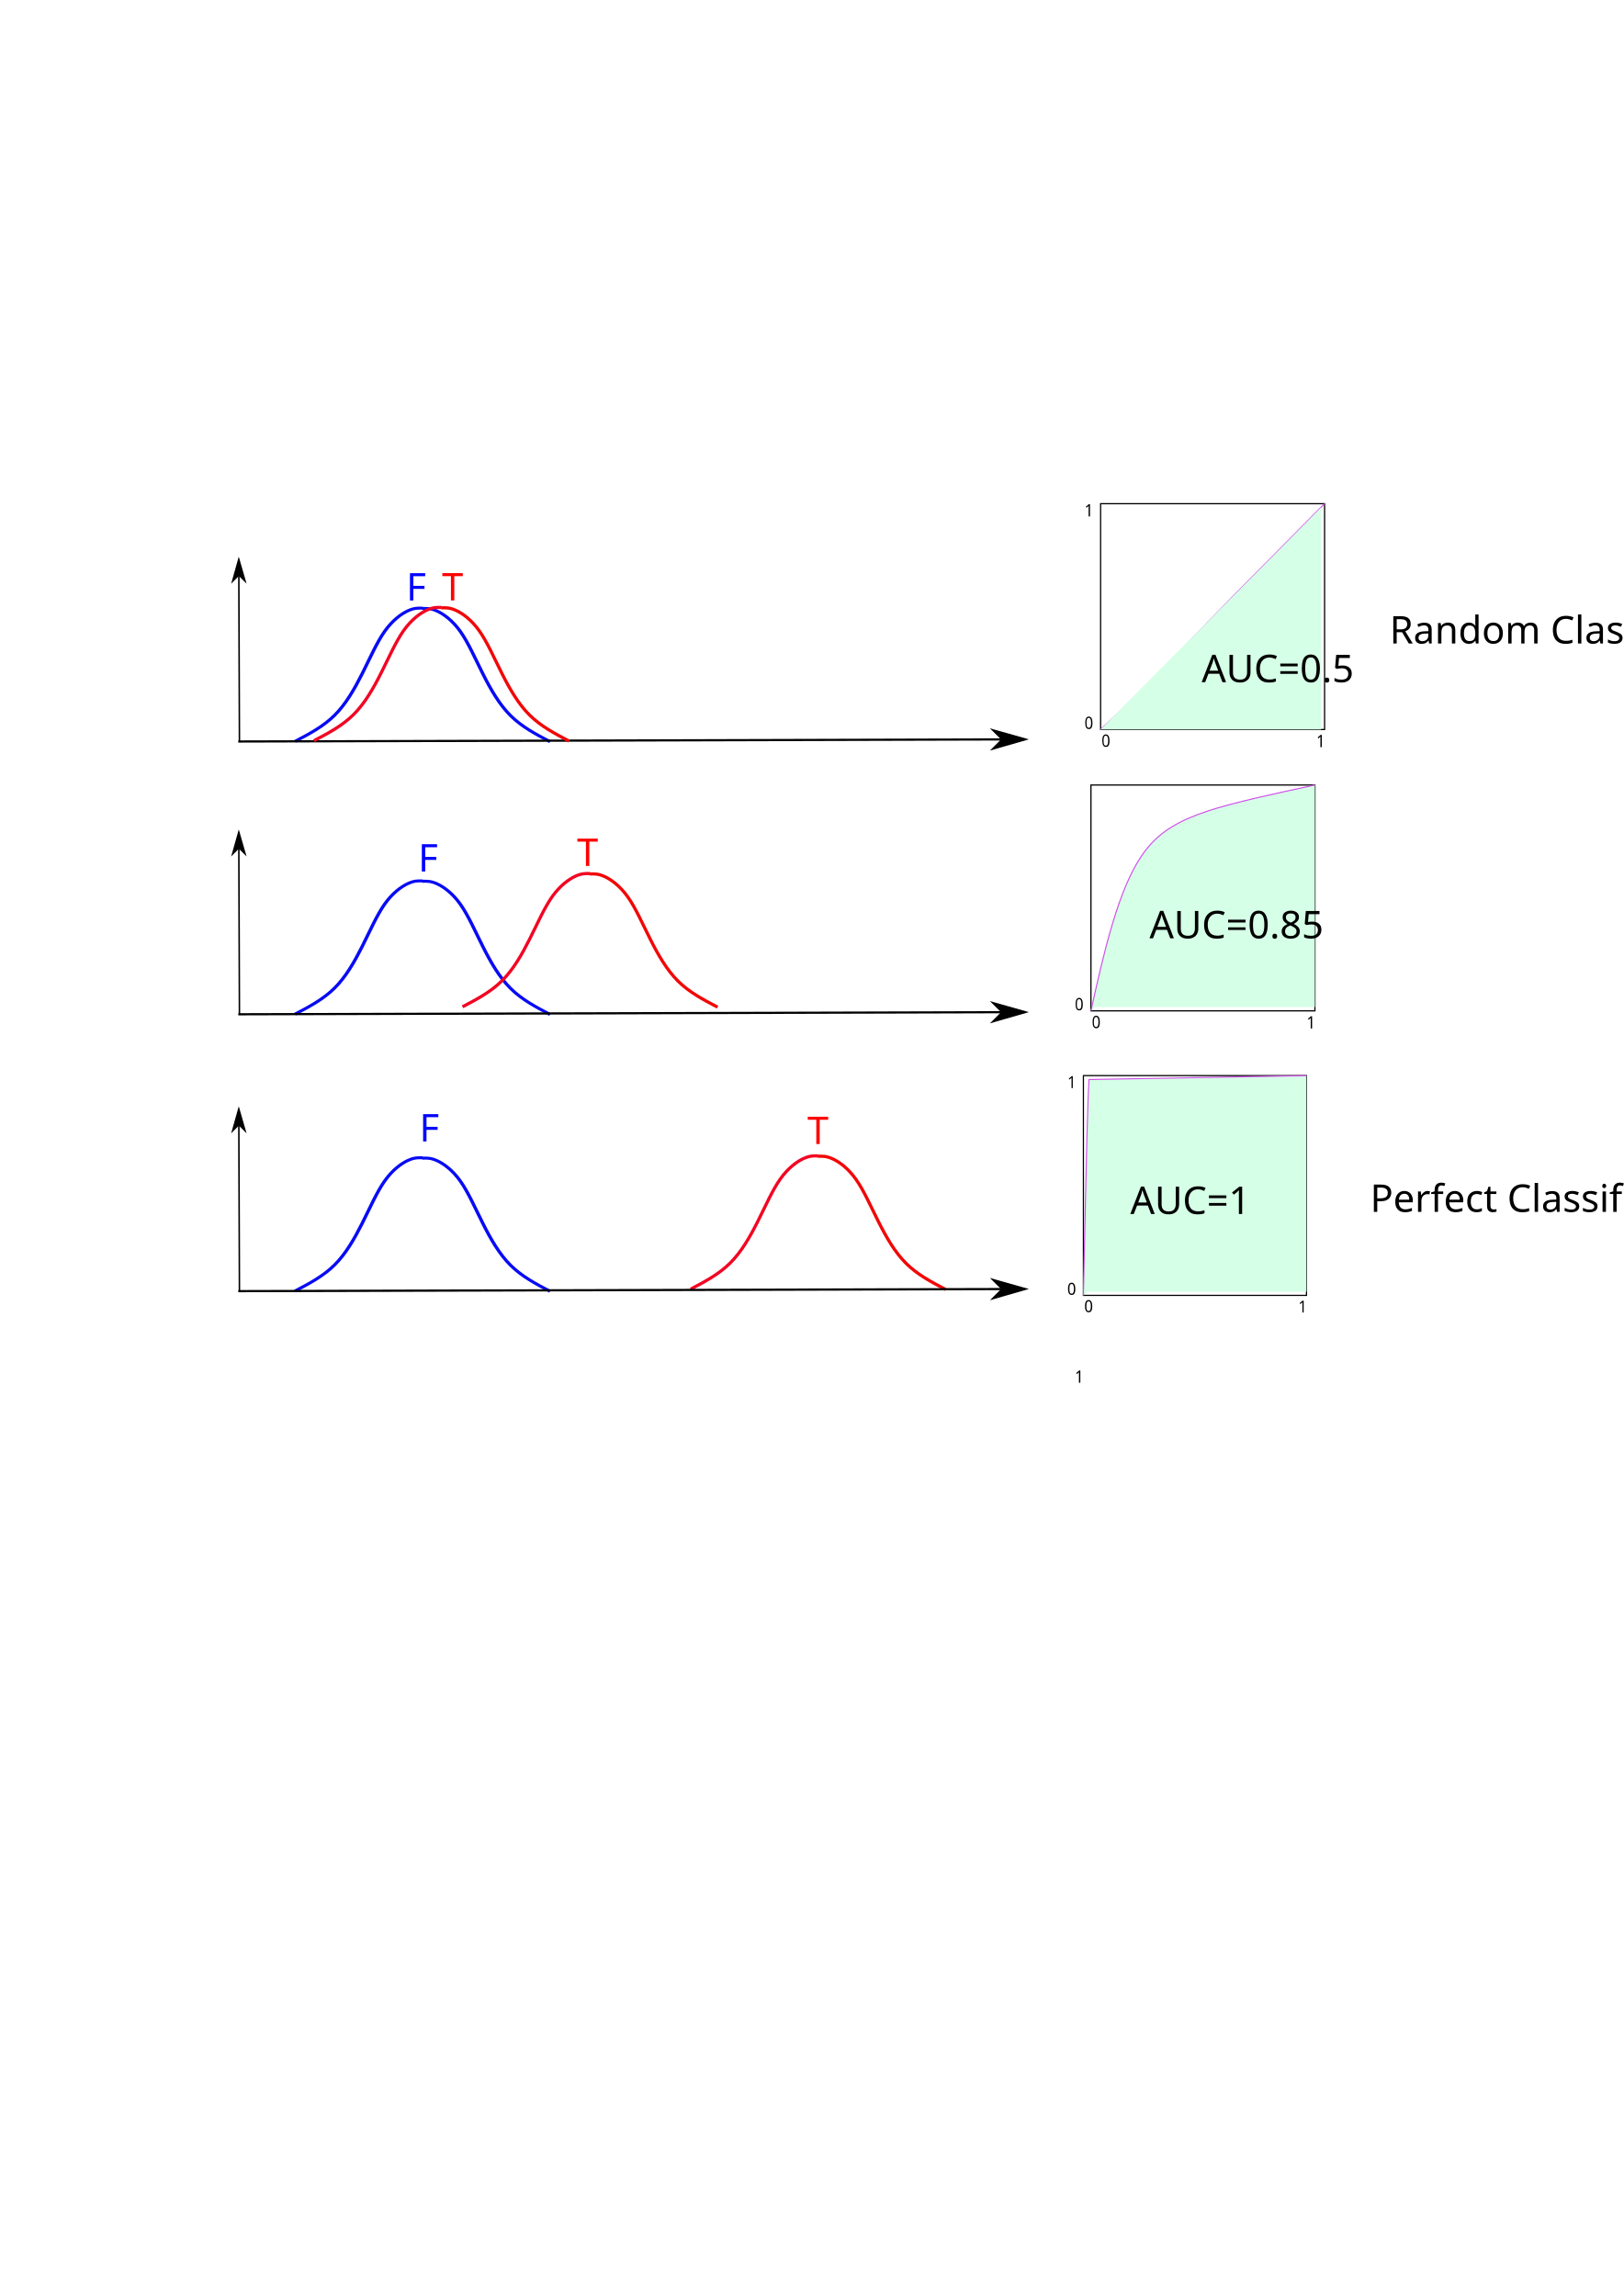
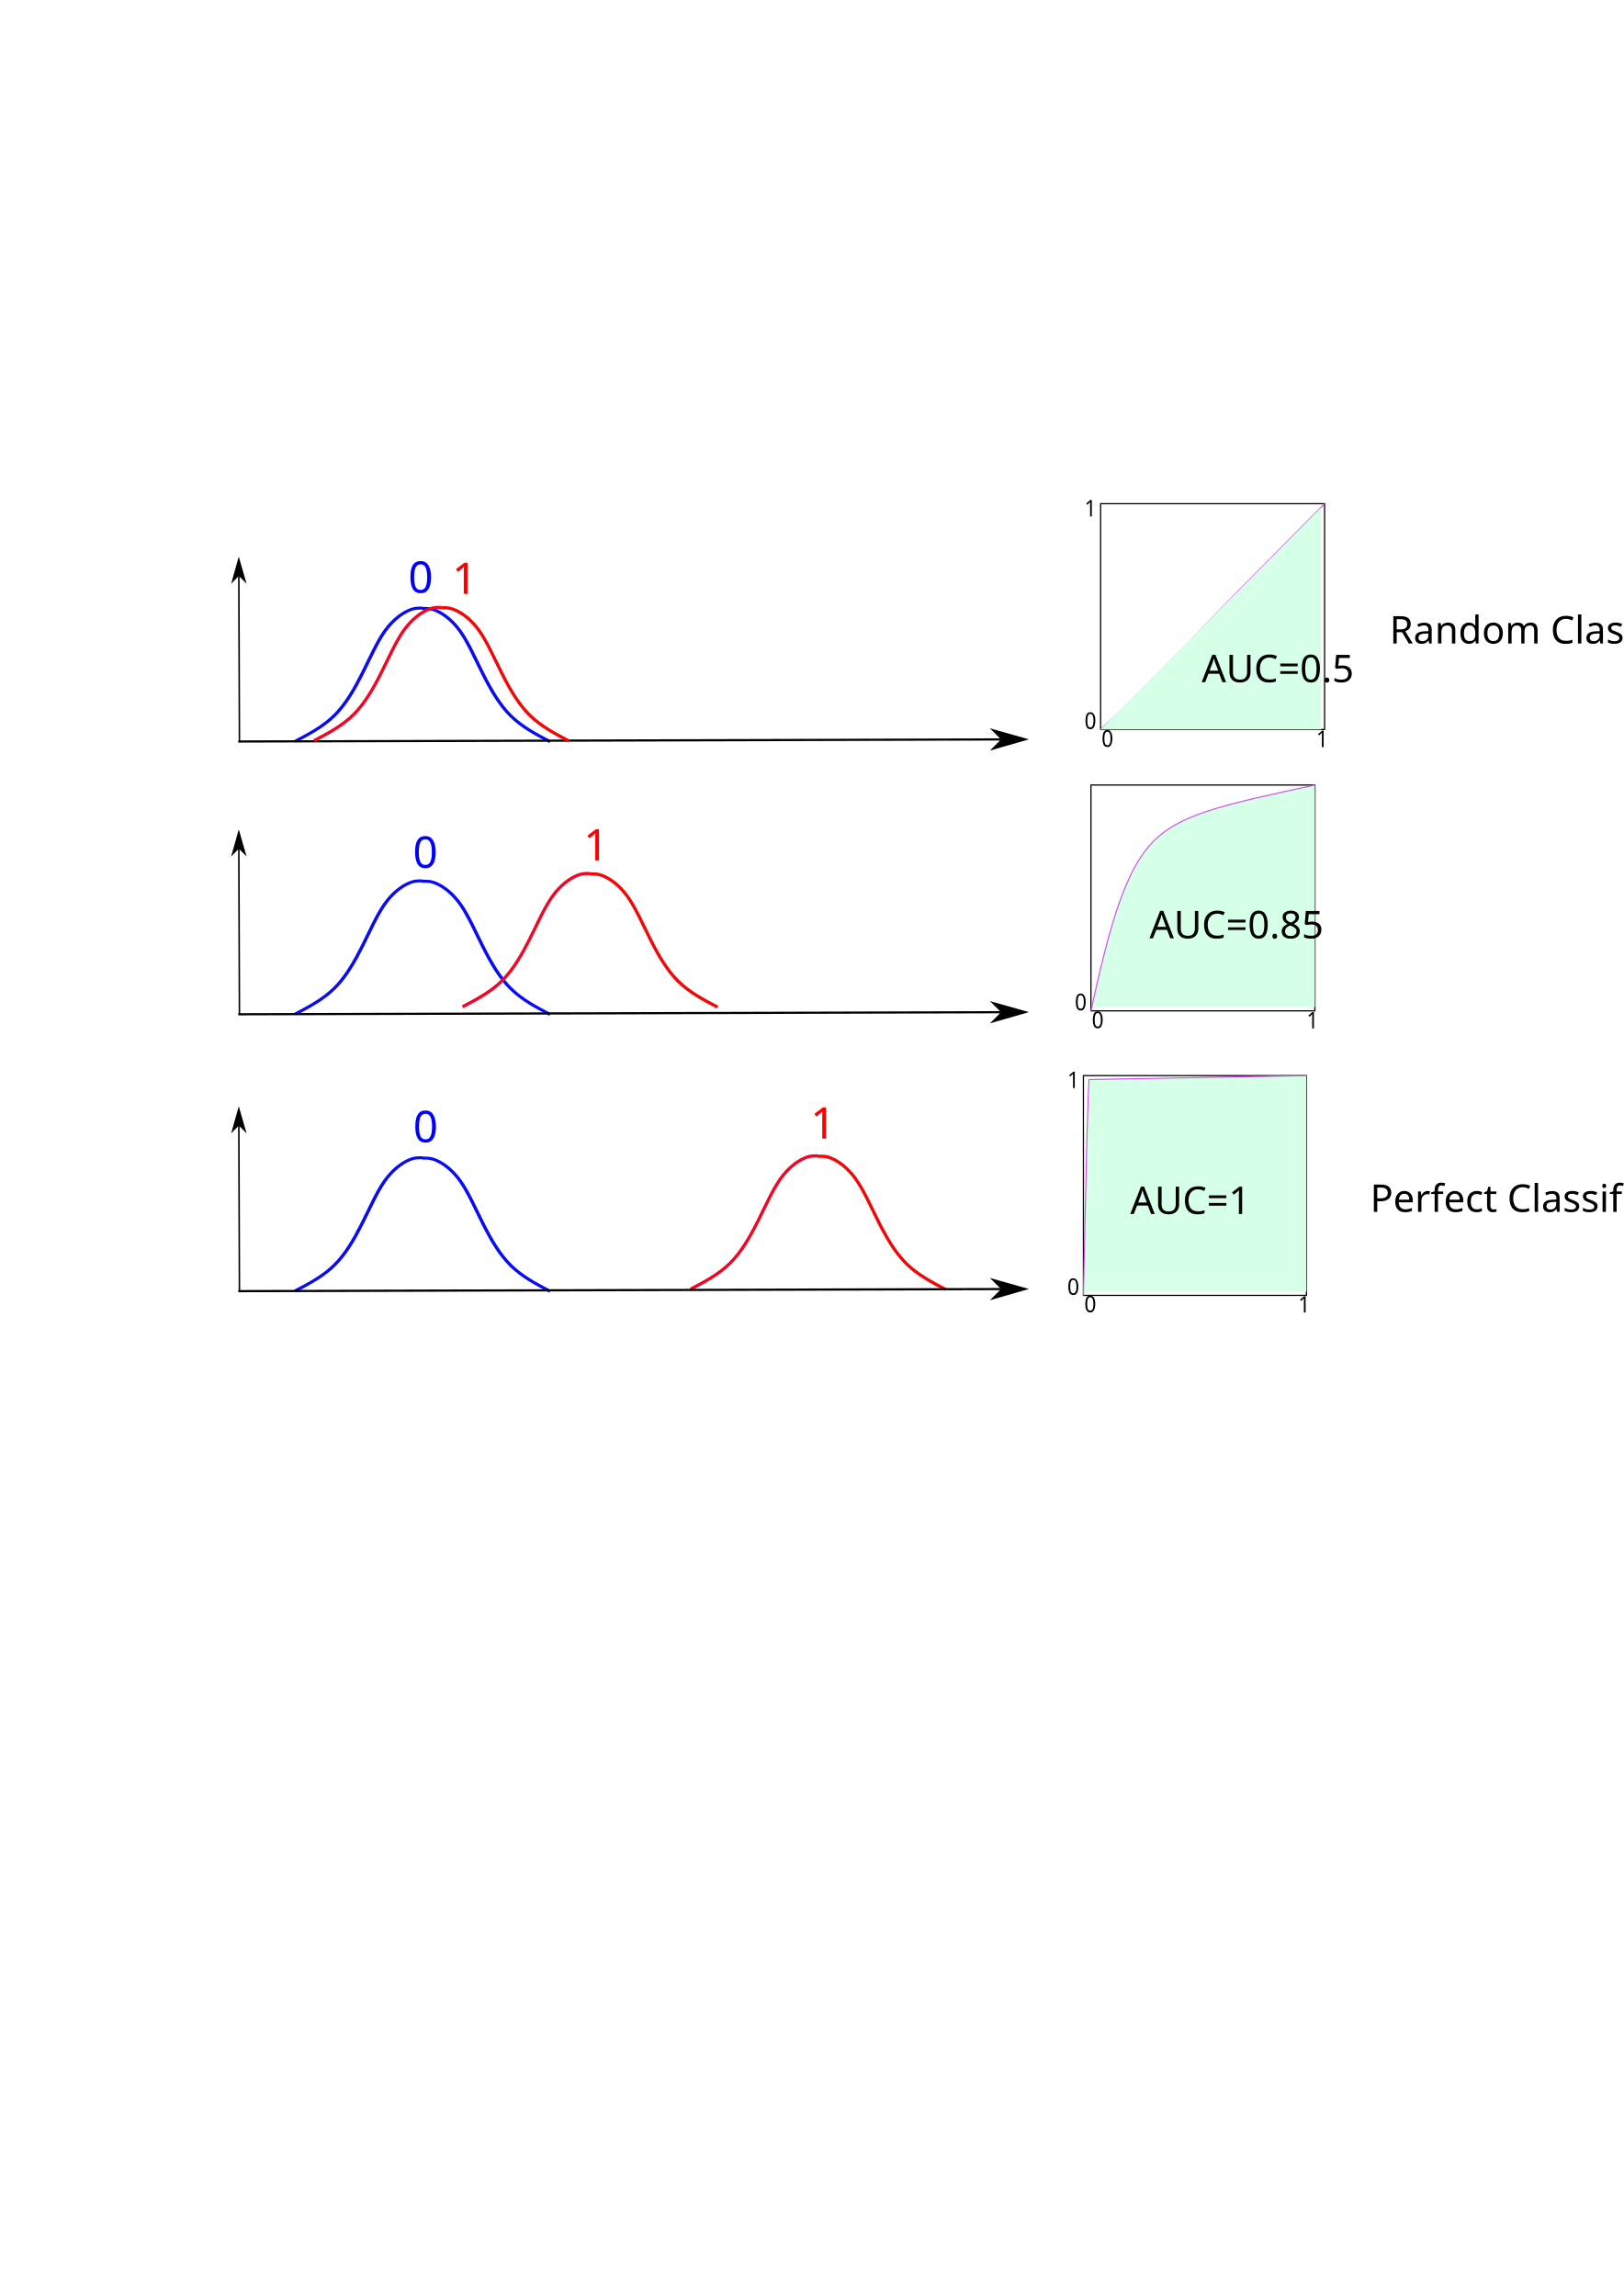
<svg xmlns="http://www.w3.org/2000/svg" width="210mm" height="297mm" viewBox="0 0 210 297" version="1.1" id="svg2847">
  <defs id="defs2841">
    <marker style="overflow:visible" id="Arrow1Lend" refX="0" refY="0" orient="auto">
      <path transform="matrix(-0.8,0,0,-0.8,-10,0)" style="fill:#000000;fill-opacity:1;fill-rule:evenodd;stroke:#000000;stroke-width:1pt;stroke-opacity:1" d="M 0,0 5,-5 -12.5,0 5,5 Z" id="path1854" />
    </marker>
    <marker style="overflow:visible" id="Arrow1Lstart" refX="0" refY="0" orient="auto">
      <path transform="matrix(0.8,0,0,0.8,10,0)" style="fill:#000000;fill-opacity:1;fill-rule:evenodd;stroke:#000000;stroke-width:1pt;stroke-opacity:1" d="M 0,0 5,-5 -12.5,0 5,5 Z" id="path1851" />
    </marker>
    <marker style="overflow:visible" id="Arrow1Lend-8" refX="0" refY="0" orient="auto">
      <path transform="matrix(-0.8,0,0,-0.8,-10,0)" style="fill:#000000;fill-opacity:1;fill-rule:evenodd;stroke:#000000;stroke-width:1pt;stroke-opacity:1" d="M 0,0 5,-5 -12.5,0 5,5 Z" id="path1854-4" />
    </marker>
    <marker style="overflow:visible" id="Arrow1Lstart-4" refX="0" refY="0" orient="auto">
      <path transform="matrix(0.8,0,0,0.8,10,0)" style="fill:#000000;fill-opacity:1;fill-rule:evenodd;stroke:#000000;stroke-width:1pt;stroke-opacity:1" d="M 0,0 5,-5 -12.5,0 5,5 Z" id="path1851-4" />
    </marker>
    <marker style="overflow:visible" id="Arrow1Lend-3" refX="0" refY="0" orient="auto">
      <path transform="matrix(-0.8,0,0,-0.8,-10,0)" style="fill:#000000;fill-opacity:1;fill-rule:evenodd;stroke:#000000;stroke-width:1pt;stroke-opacity:1" d="M 0,0 5,-5 -12.5,0 5,5 Z" id="path1854-7" />
    </marker>
    <marker style="overflow:visible" id="Arrow1Lstart-4-5" refX="0" refY="0" orient="auto">
      <path transform="matrix(0.8,0,0,0.8,10,0)" style="fill:#000000;fill-opacity:1;fill-rule:evenodd;stroke:#000000;stroke-width:1pt;stroke-opacity:1" d="M 0,0 5,-5 -12.5,0 5,5 Z" id="path1851-4-6" />
    </marker>
    <marker style="overflow:visible" id="Arrow1Lend-3-8" refX="0" refY="0" orient="auto">
      <path transform="matrix(-0.8,0,0,-0.8,-10,0)" style="fill:#000000;fill-opacity:1;fill-rule:evenodd;stroke:#000000;stroke-width:1pt;stroke-opacity:1" d="M 0,0 5,-5 -12.5,0 5,5 Z" id="path1854-7-9" />
    </marker>
  </defs>
  <g id="layer1">
    <path style="fill:none;stroke:#f20623;stroke-width:0.412;stroke-linecap:butt;stroke-linejoin:miter;stroke-miterlimit:4;stroke-dasharray:none;stroke-opacity:1" d="m 89.32,166.757 c 1.842,-0.968 3.633,-1.909 5.099,-3.36 1.465,-1.451 2.58,-3.397 3.585,-5.397 1.005,-1.999 1.903,-4.06 2.917,-5.493 1.014,-1.433 2.144,-2.242 2.983,-2.635 0.839,-0.392 1.386,-0.368 1.933,-0.344" id="path1787-2" />
    <path style="fill:none;stroke:#f20707;stroke-width:0.412;stroke-linecap:butt;stroke-linejoin:miter;stroke-miterlimit:4;stroke-dasharray:none;stroke-opacity:1" d="m 122.306,166.802 c -1.842,-0.968 -3.633,-1.909 -5.099,-3.36 -1.465,-1.451 -2.58,-3.397 -3.585,-5.397 -1.005,-1.999 -1.903,-4.06 -2.917,-5.493 -1.014,-1.433 -2.144,-2.242 -2.983,-2.635 -0.839,-0.392 -1.386,-0.368 -1.933,-0.344" id="path1787-1-1" />
    <g id="g3957" transform="matrix(0.5713159,0,0,0.5076987,37.75961,103.4208)">
      <path style="fill:none;stroke:#080bf4;stroke-width:0.765;stroke-linecap:butt;stroke-linejoin:miter;stroke-miterlimit:4;stroke-dasharray:none;stroke-opacity:1" d="m 0.703,125.225 c 3.221,-1.905 6.359,-3.76 8.924,-6.617 2.565,-2.857 4.516,-6.692 6.274,-10.629 1.758,-3.937 3.332,-7.998 5.107,-10.82 1.774,-2.822 3.754,-4.416 5.222,-5.189 1.468,-0.773 2.426,-0.725 3.383,-0.677" id="path1787" />
      <path style="fill:none;stroke:#080bf4;stroke-width:0.765;stroke-linecap:butt;stroke-linejoin:miter;stroke-miterlimit:4;stroke-dasharray:none;stroke-opacity:1" d="m 58.441,125.314 c -3.221,-1.905 -6.359,-3.76 -8.924,-6.617 -2.565,-2.857 -4.516,-6.692 -6.274,-10.629 -1.758,-3.937 -3.332,-7.998 -5.107,-10.82 -1.774,-2.822 -3.754,-4.416 -5.222,-5.189 -1.468,-0.773 -2.426,-0.725 -3.383,-0.677" id="path1787-1" />
    </g>
    <path style="fill:none;stroke:#000000;stroke-width:0.197;stroke-linecap:butt;stroke-linejoin:miter;stroke-miterlimit:4;stroke-dasharray:none;stroke-opacity:1;marker-start:url(#Arrow1Lstart)" d="m 30.882,143.486 c 0.028,7.852 0.057,15.705 0.085,23.557" id="path1847" />
    <path style="fill:none;stroke:#000000;stroke-width:0.284;stroke-linecap:butt;stroke-linejoin:miter;stroke-miterlimit:4;stroke-dasharray:none;stroke-opacity:1;marker-end:url(#Arrow1Lend)" d="m 30.821,167.016 c 33.901,-0.093 67.802,-0.185 101.702,-0.278" id="path2169" />
    <g id="g3957-4" transform="matrix(0.5713159,0,0,0.5076987,37.75961,67.60724)">
      <path style="fill:none;stroke:#080bf4;stroke-width:0.765;stroke-linecap:butt;stroke-linejoin:miter;stroke-miterlimit:4;stroke-dasharray:none;stroke-opacity:1" d="m 0.703,125.225 c 3.221,-1.905 6.359,-3.76 8.924,-6.617 2.565,-2.857 4.516,-6.692 6.274,-10.629 1.758,-3.937 3.332,-7.998 5.107,-10.82 1.774,-2.822 3.754,-4.416 5.222,-5.189 1.468,-0.773 2.426,-0.725 3.383,-0.677" id="path1787-7" />
      <path style="fill:none;stroke:#080bf4;stroke-width:0.765;stroke-linecap:butt;stroke-linejoin:miter;stroke-miterlimit:4;stroke-dasharray:none;stroke-opacity:1" d="m 58.441,125.314 c -3.221,-1.905 -6.359,-3.76 -8.924,-6.617 -2.565,-2.857 -4.516,-6.692 -6.274,-10.629 -1.758,-3.937 -3.332,-7.998 -5.107,-10.82 -1.774,-2.822 -3.754,-4.416 -5.222,-5.189 -1.468,-0.773 -2.426,-0.725 -3.383,-0.677" id="path1787-1-2" />
    </g>
    <path style="fill:none;stroke:#000000;stroke-width:0.197;stroke-linecap:butt;stroke-linejoin:miter;stroke-miterlimit:4;stroke-dasharray:none;stroke-opacity:1;marker-start:url(#Arrow1Lstart-4)" d="m 30.882,107.672 c 0.028,7.852 0.057,15.704 0.085,23.556" id="path1847-1" />
    <path style="fill:none;stroke:#000000;stroke-width:0.284;stroke-linecap:butt;stroke-linejoin:miter;stroke-miterlimit:4;stroke-dasharray:none;stroke-opacity:1;marker-end:url(#Arrow1Lend-3)" d="m 30.821,131.202 c 33.901,-0.093 67.802,-0.185 101.702,-0.278" id="path2169-7" />
    <g id="g3957-4-5" transform="matrix(0.5713159,0,0,0.5076987,37.75961,32.32282)">
      <path style="fill:none;stroke:#080bf4;stroke-width:0.765;stroke-linecap:butt;stroke-linejoin:miter;stroke-miterlimit:4;stroke-dasharray:none;stroke-opacity:1" d="m 0.703,125.225 c 3.221,-1.905 6.359,-3.76 8.924,-6.617 2.565,-2.857 4.516,-6.692 6.274,-10.629 1.758,-3.937 3.332,-7.998 5.107,-10.82 1.774,-2.822 3.754,-4.416 5.222,-5.189 1.468,-0.773 2.426,-0.725 3.383,-0.677" id="path1787-7-2" />
      <path style="fill:none;stroke:#080bf4;stroke-width:0.765;stroke-linecap:butt;stroke-linejoin:miter;stroke-miterlimit:4;stroke-dasharray:none;stroke-opacity:1" d="m 58.441,125.314 c -3.221,-1.905 -6.359,-3.76 -8.924,-6.617 -2.565,-2.857 -4.516,-6.692 -6.274,-10.629 -1.758,-3.937 -3.332,-7.998 -5.107,-10.82 -1.774,-2.822 -3.754,-4.416 -5.222,-5.189 -1.468,-0.773 -2.426,-0.725 -3.383,-0.677" id="path1787-1-2-1" />
    </g>
    <path style="fill:none;stroke:#000000;stroke-width:0.197;stroke-linecap:butt;stroke-linejoin:miter;stroke-miterlimit:4;stroke-dasharray:none;stroke-opacity:1;marker-start:url(#Arrow1Lstart-4-5)" d="m 30.882,72.388 c 0.028,7.852 0.057,15.704 0.085,23.556" id="path1847-1-5" />
    <path style="fill:none;stroke:#000000;stroke-width:0.284;stroke-linecap:butt;stroke-linejoin:miter;stroke-miterlimit:4;stroke-dasharray:none;stroke-opacity:1;marker-end:url(#Arrow1Lend-3-8)" d="M 30.821,95.917 C 64.722,95.825 98.623,95.732 132.523,95.639" id="path2169-7-9" />
    <path style="fill:none;stroke:#f20623;stroke-width:0.412;stroke-linecap:butt;stroke-linejoin:miter;stroke-miterlimit:4;stroke-dasharray:none;stroke-opacity:1" d="m 59.817,130.236 c 1.842,-0.968 3.633,-1.909 5.099,-3.36 1.465,-1.451 2.58,-3.397 3.585,-5.397 1.005,-1.999 1.903,-4.06 2.917,-5.493 1.014,-1.433 2.144,-2.242 2.983,-2.635 0.839,-0.392 1.386,-0.368 1.933,-0.344" id="path1787-2-6" />
    <path style="fill:none;stroke:#f20707;stroke-width:0.412;stroke-linecap:butt;stroke-linejoin:miter;stroke-miterlimit:4;stroke-dasharray:none;stroke-opacity:1" d="m 92.803,130.282 c -1.842,-0.968 -3.633,-1.909 -5.099,-3.36 -1.465,-1.451 -2.58,-3.397 -3.585,-5.397 -1.005,-1.999 -1.903,-4.06 -2.917,-5.493 -1.014,-1.433 -2.144,-2.242 -2.983,-2.635 -0.839,-0.392 -1.386,-0.368 -1.933,-0.344" id="path1787-1-1-2" />
    <path style="fill:none;stroke:#f20623;stroke-width:0.412;stroke-linecap:butt;stroke-linejoin:miter;stroke-miterlimit:4;stroke-dasharray:none;stroke-opacity:1" d="m 40.606,95.813 c 1.842,-0.968 3.633,-1.909 5.099,-3.36 1.465,-1.451 2.58,-3.397 3.585,-5.397 1.005,-1.999 1.903,-4.06 2.917,-5.493 1.014,-1.433 2.144,-2.242 2.983,-2.635 0.839,-0.392 1.386,-0.368 1.933,-0.344" id="path1787-2-6-0" />
    <path style="fill:none;stroke:#f20707;stroke-width:0.412;stroke-linecap:butt;stroke-linejoin:miter;stroke-miterlimit:4;stroke-dasharray:none;stroke-opacity:1" d="M 73.593,95.858 C 71.751,94.891 69.96,93.949 68.494,92.499 67.029,91.048 65.914,89.102 64.91,87.102 63.905,85.103 63.006,83.042 61.992,81.609 60.979,80.176 59.848,79.367 59.009,78.975 58.17,78.582 57.623,78.606 57.076,78.631" id="path1787-1-1-2-5" />
    <text xml:space="preserve" style="font-size:4.939px;line-height:1.25;font-family:sans-serif;stroke-width:0.265" x="177.205" y="156.759" id="text5159">
      <tspan id="tspan5157" x="177.205" y="156.759" style="stroke-width:0.265">Perfect Classifier</tspan>
    </text>
    <text xml:space="preserve" style="font-size:4.939px;line-height:1.25;font-family:sans-serif;stroke-width:0.265" x="179.718" y="83.238" id="text5163">
      <tspan id="tspan5161" x="179.718" y="83.238" style="stroke-width:0.265">Random Classifier</tspan>
    </text>
    <rect style="fill:none;stroke:#000000;stroke-width:0.155;stroke-linecap:square;stroke-miterlimit:4;stroke-dasharray:none;stroke-opacity:1" id="rect833" width="28.852" height="28.429" x="140.121" y="139.135" />
    <path style="fill:#d5ffe6;stroke:#d24dea;stroke-width:0.138;stroke-linecap:butt;stroke-linejoin:miter;stroke-miterlimit:4;stroke-dasharray:none;stroke-opacity:1" d="m 140.121,167.565 c 0.168,-7.873 0.336,-15.746 0.456,-20.399 0.12,-4.654 0.193,-6.087 0.265,-7.521 0,0 0,0 0,0 9.377,-0.17 18.754,-0.339 28.131,-0.509" id="path839" />
    <path style="fill:#d5ffe6;fill-opacity:1;stroke:none;stroke-width:0.444;stroke-linecap:square;stroke-miterlimit:4;stroke-dasharray:none;stroke-opacity:0.01" d="m 154.378,153.498 c 7.591,-7.472 13.981,-13.76 14.199,-13.974 l 0.397,-0.388 v 13.974 13.974 H 154.774 140.576 Z" id="path843" />
-     <text xml:space="preserve" style="font-size:2.062px;line-height:1.25;font-family:sans-serif;stroke-width:0.064" x="146.438" y="162.545" id="text847" transform="scale(0.957636,1.044238)">
-       <tspan id="tspan845" x="146.438" y="162.545" style="font-size:2.062px;stroke-width:0.064">0</tspan>
+     <text xml:space="preserve" style="font-size:2.822px;line-height:1.25;font-family:sans-serif;stroke-width:0.064;" x="146.438" y="162.545" id="text847" transform="scale(0.957636,1.044238)">
+       <tspan id="tspan845" x="146.438" y="162.545" style="stroke-width:0.064;font-size:2.822px;">0</tspan>
    </text>
-     <text xml:space="preserve" style="font-size:2.062px;line-height:1.25;font-family:sans-serif;stroke-width:0.064" x="175.331" y="162.589" id="text851" transform="scale(0.957636,1.044238)">
-       <tspan id="tspan849" x="175.331" y="162.589" style="font-size:2.062px;stroke-width:0.064">1</tspan>
+     <text xml:space="preserve" style="font-size:2.822px;line-height:1.25;font-family:sans-serif;stroke-width:0.064;" x="175.331" y="162.589" id="text851" transform="scale(0.957636,1.044238)">
+       <tspan id="tspan849" x="175.331" y="162.589" style="stroke-width:0.064;font-size:2.822px;">1</tspan>
    </text>
-     <text xml:space="preserve" style="font-size:2.062px;line-height:1.25;font-family:sans-serif;stroke-width:0.064" x="144.148" y="160.395" id="text847-8" transform="scale(0.957636,1.044238)">
-       <tspan id="tspan845-8" x="144.148" y="160.395" style="font-size:2.062px;stroke-width:0.064">0</tspan>
+     <text xml:space="preserve" style="font-size:2.822px;line-height:1.25;font-family:sans-serif;stroke-width:0.064;" x="144.148" y="160.395" id="text847-8" transform="scale(0.957636,1.044238)">
+       <tspan id="tspan845-8" x="144.148" y="160.395" style="stroke-width:0.064;font-size:2.822px;">0</tspan>
    </text>
-     <text xml:space="preserve" style="font-size:2.062px;line-height:1.25;font-family:sans-serif;stroke-width:0.064" x="144.152" y="134.782" id="text851-9" transform="scale(0.957636,1.044238)">
-       <tspan id="tspan849-2" x="144.152" y="134.782" style="font-size:2.062px;stroke-width:0.064">1</tspan>
+     <text xml:space="preserve" style="font-size:2.822px;line-height:1.25;font-family:sans-serif;stroke-width:0.064;" x="144.152" y="134.782" id="text851-9" transform="scale(0.957636,1.044238)">
+       <tspan id="tspan849-2" x="144.152" y="134.782" style="stroke-width:0.064;font-size:2.822px;">1</tspan>
    </text>
    <rect style="fill:none;stroke:#000000;stroke-width:0.158;stroke-linecap:square;stroke-miterlimit:4;stroke-dasharray:none;stroke-opacity:1" id="rect833-1" width="28.967" height="29.214" x="141.096" y="101.546" />
    <path style="fill:#d5ffe6;stroke:#d24dea;stroke-width:0.14;stroke-linecap:butt;stroke-linejoin:miter;stroke-miterlimit:4;stroke-dasharray:none;stroke-opacity:1" d="m 141.096,130.759 c 0.843,-3.801 1.686,-7.601 2.783,-11.262 1.097,-3.661 2.449,-7.182 4.373,-9.618 1.924,-2.436 4.436,-3.796 7.856,-4.938 3.42,-1.142 8.998,-2.335 13.954,-3.396" id="path839-9" />
    <path style="fill:#d5ffe6;fill-opacity:1;stroke:none;stroke-width:0.451;stroke-linecap:square;stroke-miterlimit:4;stroke-dasharray:none;stroke-opacity:0.01" d="m 155.409,116.304 c 7.621,-7.678 14.036,-14.14 14.255,-14.359 l 0.398,-0.399 v 14.359 14.359 h -14.255 -14.255 z" id="path843-0" />
-     <text xml:space="preserve" style="font-size:2.095px;line-height:1.25;font-family:sans-serif;stroke-width:0.065" x="149.18" y="125.884" id="text847-89" transform="scale(0.9465661,1.05645)">
-       <tspan id="tspan845-88" x="149.18" y="125.884" style="font-size:2.095px;stroke-width:0.065">0</tspan>
+     <text xml:space="preserve" style="font-size:2.822px;line-height:1.25;font-family:sans-serif;stroke-width:0.065;" x="149.18" y="125.884" id="text847-89" transform="scale(0.9465661,1.05645)">
+       <tspan id="tspan845-88" x="149.18" y="125.884" style="stroke-width:0.065;font-size:2.822px;">0</tspan>
    </text>
-     <text xml:space="preserve" style="font-size:2.095px;line-height:1.25;font-family:sans-serif;stroke-width:0.065" x="178.528" y="125.929" id="text851-0" transform="scale(0.9465661,1.05645)">
-       <tspan id="tspan849-3" x="178.528" y="125.929" style="font-size:2.095px;stroke-width:0.065">1</tspan>
+     <text xml:space="preserve" style="font-size:2.822px;line-height:1.25;font-family:sans-serif;stroke-width:0.065" x="178.528" y="125.929" id="text851-0" transform="scale(0.9465661,1.05645)">
+       <tspan id="tspan849-3" x="178.528" y="125.929" style="font-size:2.822px;stroke-width:0.065">1</tspan>
    </text>
-     <text xml:space="preserve" style="font-size:2.095px;line-height:1.25;font-family:sans-serif;stroke-width:0.065" x="146.855" y="123.701" id="text847-8-7" transform="scale(0.9465661,1.05645)">
-       <tspan id="tspan845-8-0" x="146.855" y="123.701" style="font-size:2.095px;stroke-width:0.065">0</tspan>
-     </text>
-     <text xml:space="preserve" style="font-size:2.095px;line-height:1.25;font-family:sans-serif;stroke-width:0.065" x="146.858" y="169.311" id="text851-9-6" transform="scale(0.9465661,1.05645)">
-       <tspan id="tspan849-2-9" x="146.858" y="169.311" style="font-size:2.095px;stroke-width:0.065">1</tspan>
+     <text xml:space="preserve" style="font-size:2.822px;line-height:1.25;font-family:sans-serif;stroke-width:0.065;" x="146.855" y="123.701" id="text847-8-7" transform="scale(0.9465661,1.05645)">
+       <tspan id="tspan845-8-0" x="146.855" y="123.701" style="stroke-width:0.065;font-size:2.822px;">0</tspan>
    </text>
    <rect style="fill:none;stroke:#000000;stroke-width:0.158;stroke-linecap:square;stroke-miterlimit:4;stroke-dasharray:none;stroke-opacity:1" id="rect833-1-7" width="28.967" height="29.214" x="142.347" y="65.154" />
    <path style="fill:#d5ffe6;stroke:#d24dea;stroke-width:0.14;stroke-linecap:butt;stroke-linejoin:miter;stroke-miterlimit:4;stroke-dasharray:none;stroke-opacity:1" d="m 142.347,94.367 c 2.16,-2.017 4.32,-4.034 6.629,-6.36 2.31,-2.327 4.769,-4.963 7.28,-7.573 2.512,-2.609 5.076,-5.192 7.594,-7.734 2.518,-2.542 4.991,-5.044 7.463,-7.546" id="path839-9-9" />
    <path style="fill:#d5ffe6;fill-opacity:1;stroke:none;stroke-width:0.451;stroke-linecap:square;stroke-miterlimit:4;stroke-dasharray:none;stroke-opacity:0.01" d="m 156.204,80.407 c 7.621,-7.678 14.036,-14.14 14.255,-14.359 l 0.398,-0.399 v 14.359 14.359 h -14.255 -14.255 z" id="path843-0-7" />
-     <text xml:space="preserve" style="font-size:2.095px;line-height:1.25;font-family:sans-serif;stroke-width:0.065" x="150.502" y="91.437" id="text847-89-6" transform="scale(0.9465661,1.05645)">
-       <tspan id="tspan845-88-2" x="150.502" y="91.437" style="font-size:2.095px;stroke-width:0.065">0</tspan>
+     <text xml:space="preserve" style="font-size:2.822px;line-height:1.25;font-family:sans-serif;stroke-width:0.065;" x="150.502" y="91.437" id="text847-89-6" transform="scale(0.9465661,1.05645)">
+       <tspan id="tspan845-88-2" x="150.502" y="91.437" style="stroke-width:0.065;font-size:2.822px;">0</tspan>
    </text>
-     <text xml:space="preserve" style="font-size:2.095px;line-height:1.25;font-family:sans-serif;stroke-width:0.065" x="179.85" y="91.482" id="text851-0-7" transform="scale(0.9465661,1.05645)">
-       <tspan id="tspan849-3-1" x="179.85" y="91.482" style="font-size:2.095px;stroke-width:0.065">1</tspan>
+     <text xml:space="preserve" style="font-size:2.822px;line-height:1.25;font-family:sans-serif;stroke-width:0.065;" x="179.85" y="91.482" id="text851-0-7" transform="scale(0.9465661,1.05645)">
+       <tspan id="tspan849-3-1" x="179.85" y="91.482" style="stroke-width:0.065;font-size:2.822px;">1</tspan>
    </text>
-     <text xml:space="preserve" style="font-size:2.095px;line-height:1.25;font-family:sans-serif;stroke-width:0.065" x="148.177" y="89.254" id="text847-8-7-5" transform="scale(0.9465661,1.05645)">
-       <tspan id="tspan845-8-0-8" x="148.177" y="89.254" style="font-size:2.095px;stroke-width:0.065">0</tspan>
+     <text xml:space="preserve" style="font-size:2.822px;line-height:1.25;font-family:sans-serif;stroke-width:0.065;" x="148.177" y="89.254" id="text847-8-7-5" transform="scale(0.9465661,1.05645)">
+       <tspan id="tspan845-8-0-8" x="148.177" y="89.254" style="stroke-width:0.065;font-size:2.822px;">0</tspan>
    </text>
-     <text xml:space="preserve" style="font-size:2.095px;line-height:1.25;font-family:sans-serif;stroke-width:0.065" x="148.18" y="63.237" id="text851-9-6-8" transform="scale(0.9465661,1.05645)">
-       <tspan id="tspan849-2-9-4" x="148.18" y="63.237" style="font-size:2.095px;stroke-width:0.065">1</tspan>
+     <text xml:space="preserve" style="font-size:2.822px;line-height:1.25;font-family:sans-serif;stroke-width:0.065;" x="148.18" y="63.237" id="text851-9-6-8" transform="scale(0.9465661,1.05645)">
+       <tspan id="tspan849-2-9-4" x="148.18" y="63.237" style="stroke-width:0.065;font-size:2.822px;">1</tspan>
    </text>
    <text xml:space="preserve" style="font-size:4.939px;line-height:1.25;font-family:sans-serif;stroke-width:0.265" x="146.188" y="157.035" id="text1867">
      <tspan id="tspan1865" x="146.188" y="157.035" style="font-size:4.939px;stroke-width:0.265">AUC=1</tspan>
    </text>
    <text xml:space="preserve" style="font-size:4.939px;line-height:1.25;font-family:sans-serif;stroke-width:0.265" x="155.417" y="88.24" id="text1867-8">
      <tspan id="tspan1865-7" x="155.417" y="88.24" style="font-size:4.939px;stroke-width:0.265">AUC=0.5</tspan>
    </text>
    <text xml:space="preserve" style="font-size:4.939px;line-height:1.25;font-family:sans-serif;stroke-width:0.265" x="148.669" y="121.375" id="text1867-3">
      <tspan id="tspan1865-1" x="148.669" y="121.375" style="font-size:4.939px;stroke-width:0.265">AUC=0.85</tspan>
    </text>
-     <text xml:space="preserve" style="font-size:4.939px;line-height:1.25;font-family:sans-serif;fill:#ff0000;stroke-width:0.265" x="104.42" y="147.989" id="text1013">
-       <tspan id="tspan1011" x="104.42" y="147.989" style="font-size:4.939px;fill:#ff0000;stroke-width:0.265">T</tspan>
+     <text xml:space="preserve" style="font-size:5.644px;line-height:1.25;font-family:sans-serif;-inkscape-font-specification:'sans-serif, Normal';fill:#0000ff;stroke-width:0.265" x="52.796" y="76.675" id="text5576">
+       <tspan id="tspan5574" x="52.796" y="76.675" style="font-size:5.644px;fill:#0000ff;stroke-width:0.265">0</tspan>
    </text>
-     <text xml:space="preserve" style="font-size:4.939px;line-height:1.25;font-family:sans-serif;fill:#0000ff;stroke-width:0.265" x="54.239" y="147.651" id="text1013-7">
-       <tspan id="tspan1011-7" x="54.239" y="147.651" style="font-size:4.939px;fill:#0000ff;stroke-width:0.265">F</tspan>
+     <text xml:space="preserve" style="font-size:5.644px;line-height:1.25;font-family:sans-serif;-inkscape-font-specification:'sans-serif, Normal';fill:#0000ff;stroke-width:0.265" x="53.401" y="112.244" id="text5576-72">
+       <tspan id="tspan5574-6" x="53.401" y="112.244" style="font-size:5.644px;fill:#0000ff;stroke-width:0.265">0</tspan>
    </text>
-     <text xml:space="preserve" style="font-size:4.939px;line-height:1.25;font-family:sans-serif;fill:#ff0000;stroke-width:0.265" x="74.624" y="112.012" id="text1013-4">
-       <tspan id="tspan1011-0" x="74.624" y="112.012" style="font-size:4.939px;fill:#ff0000;stroke-width:0.265">T</tspan>
+     <text xml:space="preserve" style="font-size:5.644px;line-height:1.25;font-family:sans-serif;-inkscape-font-specification:'sans-serif, Normal';fill:#0000ff;stroke-width:0.265" x="53.431" y="147.74" id="text5576-6">
+       <tspan id="tspan5574-2" x="53.431" y="147.74" style="font-size:5.644px;fill:#0000ff;stroke-width:0.265">0</tspan>
    </text>
-     <text xml:space="preserve" style="font-size:4.939px;line-height:1.25;font-family:sans-serif;fill:#0000ff;stroke-width:0.265" x="54.076" y="112.732" id="text1013-7-6">
-       <tspan id="tspan1011-7-4" x="54.076" y="112.732" style="font-size:4.939px;fill:#0000ff;stroke-width:0.265">F</tspan>
+     <text xml:space="preserve" style="font-size:5.644px;line-height:1.25;font-family:sans-serif;-inkscape-font-specification:'sans-serif, Normal';fill:#ff0000;stroke-width:0.265" x="58.468" y="76.819" id="text5576-9">
+       <tspan id="tspan5574-7" x="58.468" y="76.819" style="font-size:5.644px;fill:#ff0000;stroke-width:0.265">1</tspan>
    </text>
-     <text xml:space="preserve" style="font-size:4.939px;line-height:1.25;font-family:sans-serif;fill:#ff0000;stroke-width:0.265" x="57.165" y="77.666" id="text1013-4-5">
-       <tspan id="tspan1011-0-8" x="57.165" y="77.666" style="font-size:4.939px;fill:#ff0000;stroke-width:0.265">T</tspan>
+     <text xml:space="preserve" style="font-size:5.644px;line-height:1.25;font-family:sans-serif;-inkscape-font-specification:'sans-serif, Normal';fill:#ff0000;stroke-width:0.265" x="104.829" y="147.283" id="text5576-9-0">
+       <tspan id="tspan5574-7-3" x="104.829" y="147.283" style="font-size:5.644px;fill:#ff0000;stroke-width:0.265">1</tspan>
    </text>
-     <text xml:space="preserve" style="font-size:4.939px;line-height:1.25;font-family:sans-serif;fill:#0000ff;stroke-width:0.265" x="52.54" y="77.674" id="text1013-7-6-2">
-       <tspan id="tspan1011-7-4-6" x="52.54" y="77.674" style="font-size:4.939px;fill:#0000ff;stroke-width:0.265">F</tspan>
+     <text xml:space="preserve" style="font-size:5.644px;line-height:1.25;font-family:sans-serif;-inkscape-font-specification:'sans-serif, Normal';fill:#ff0000;stroke-width:0.265" x="75.474" y="111.289" id="text5576-9-0-7">
+       <tspan id="tspan5574-7-3-2" x="75.474" y="111.289" style="font-size:5.644px;fill:#ff0000;stroke-width:0.265">1</tspan>
    </text>
  </g>
</svg>
